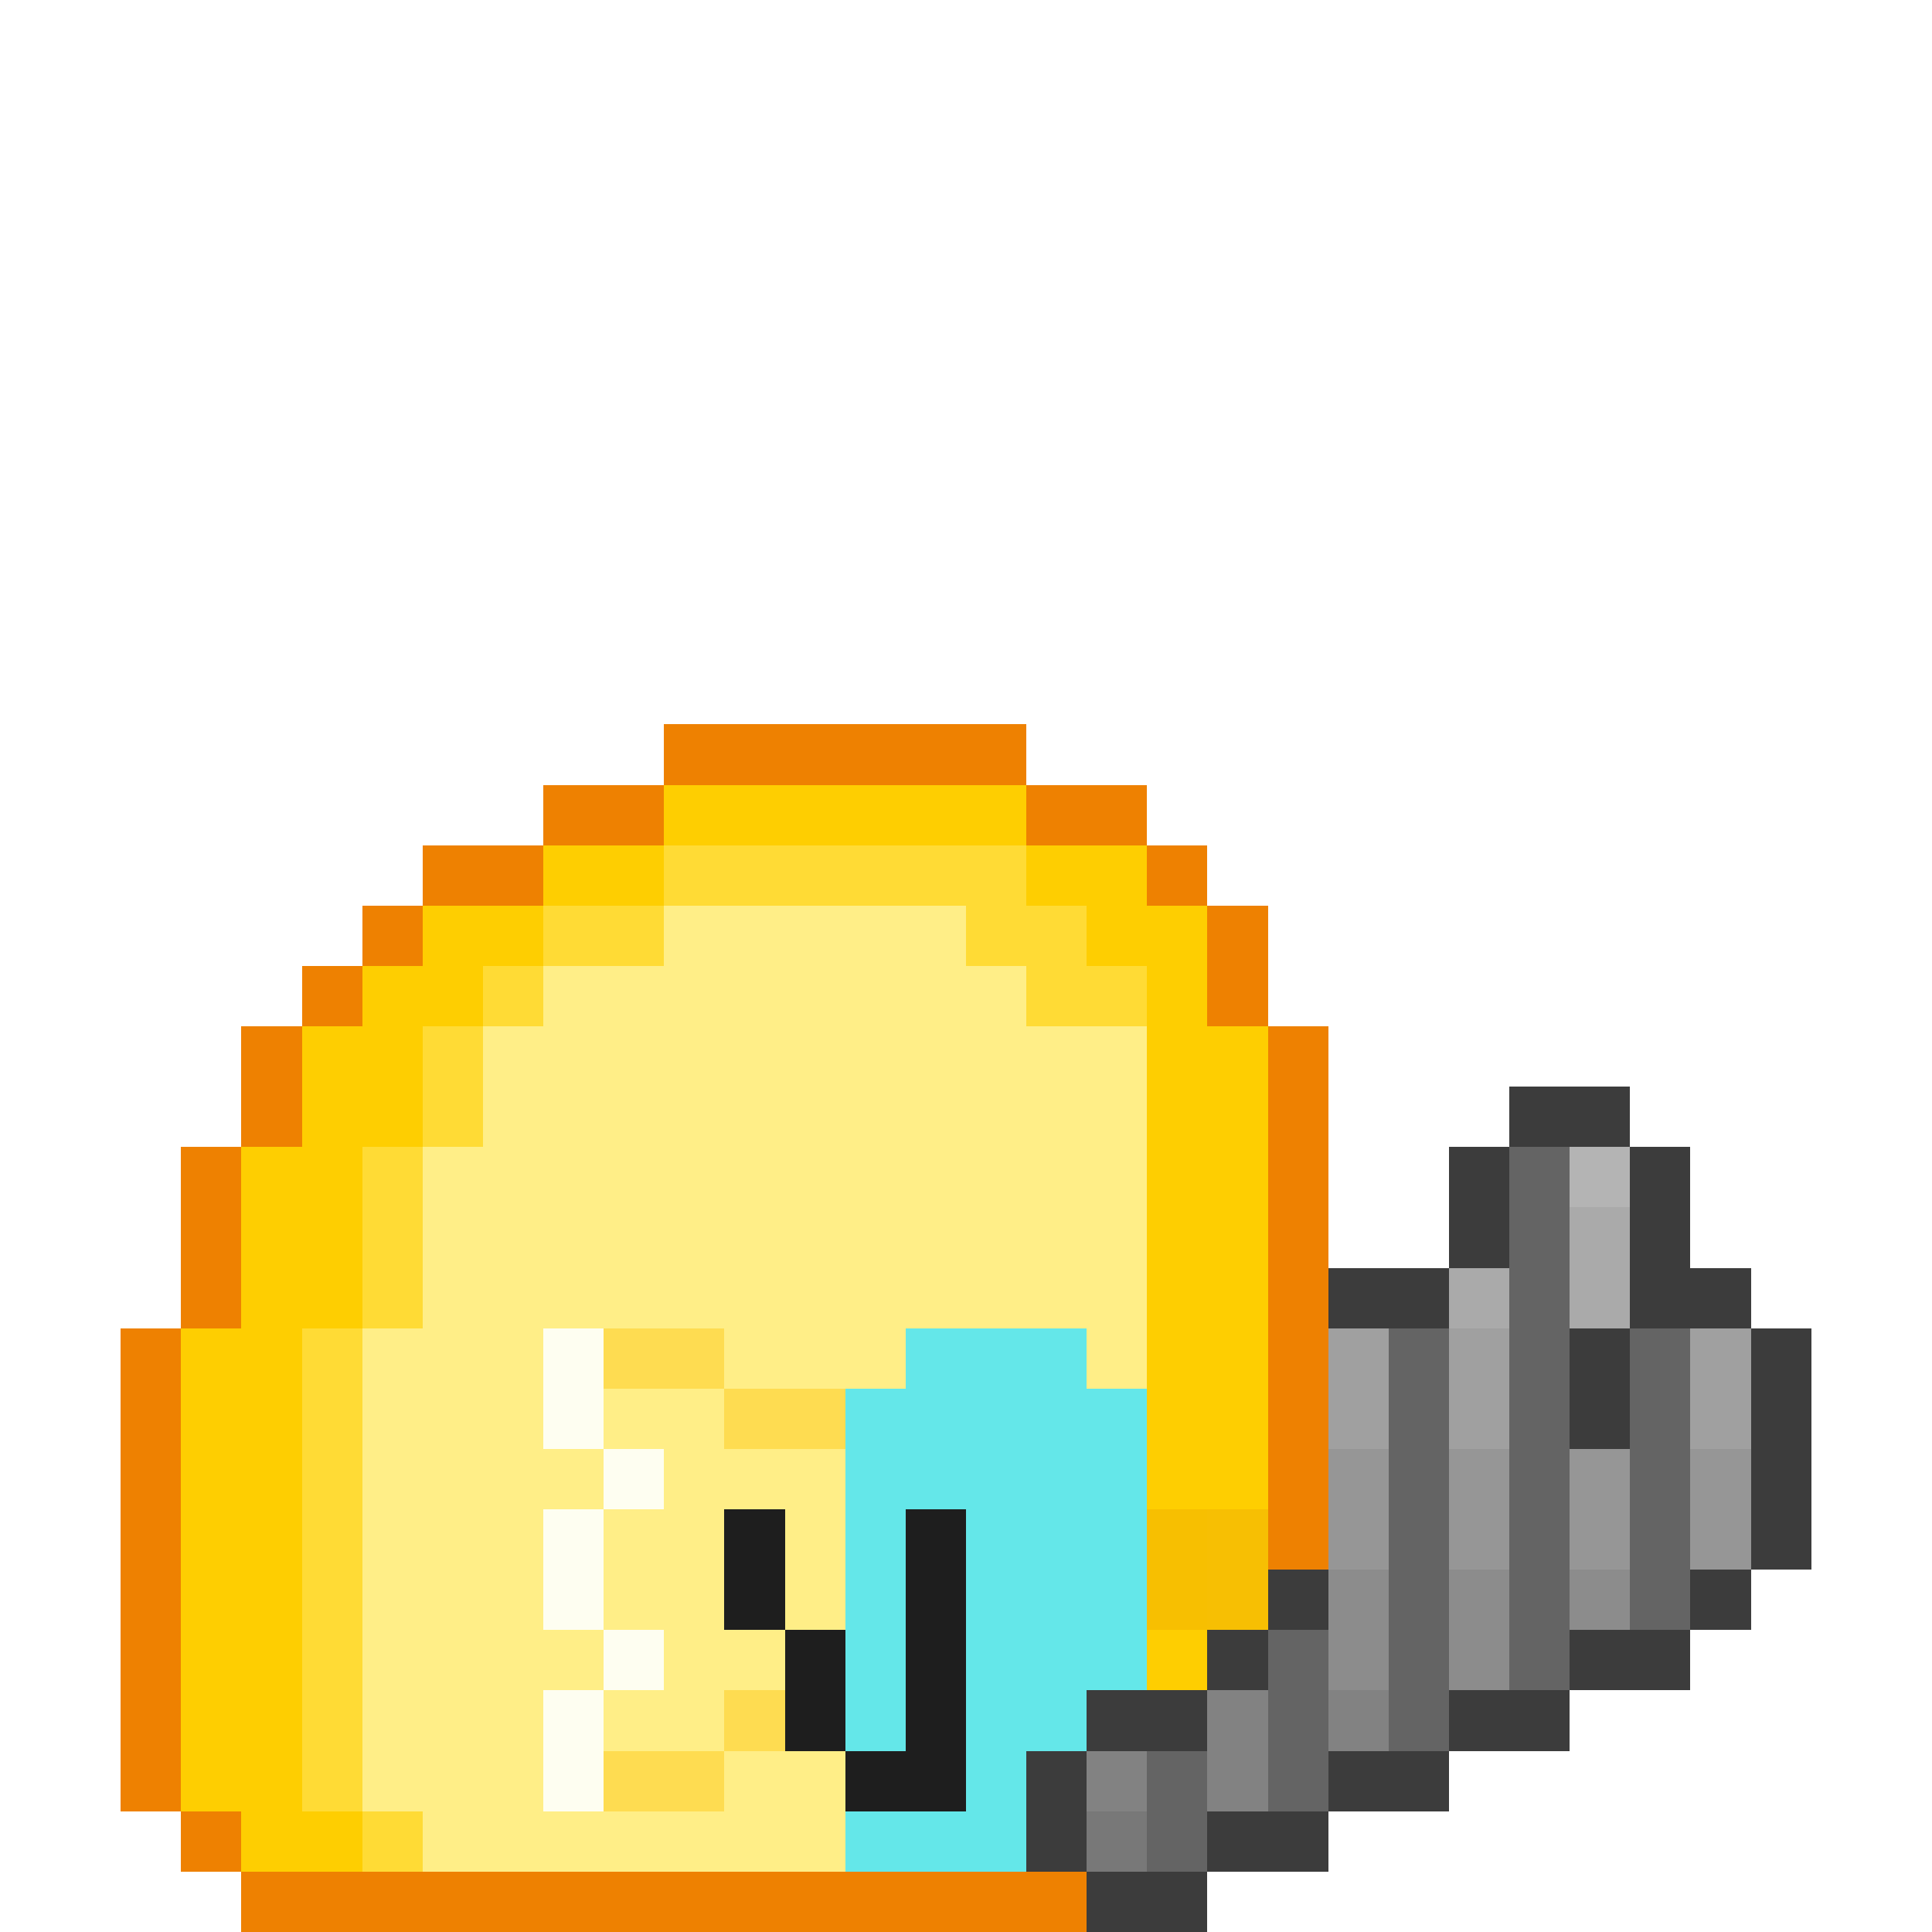
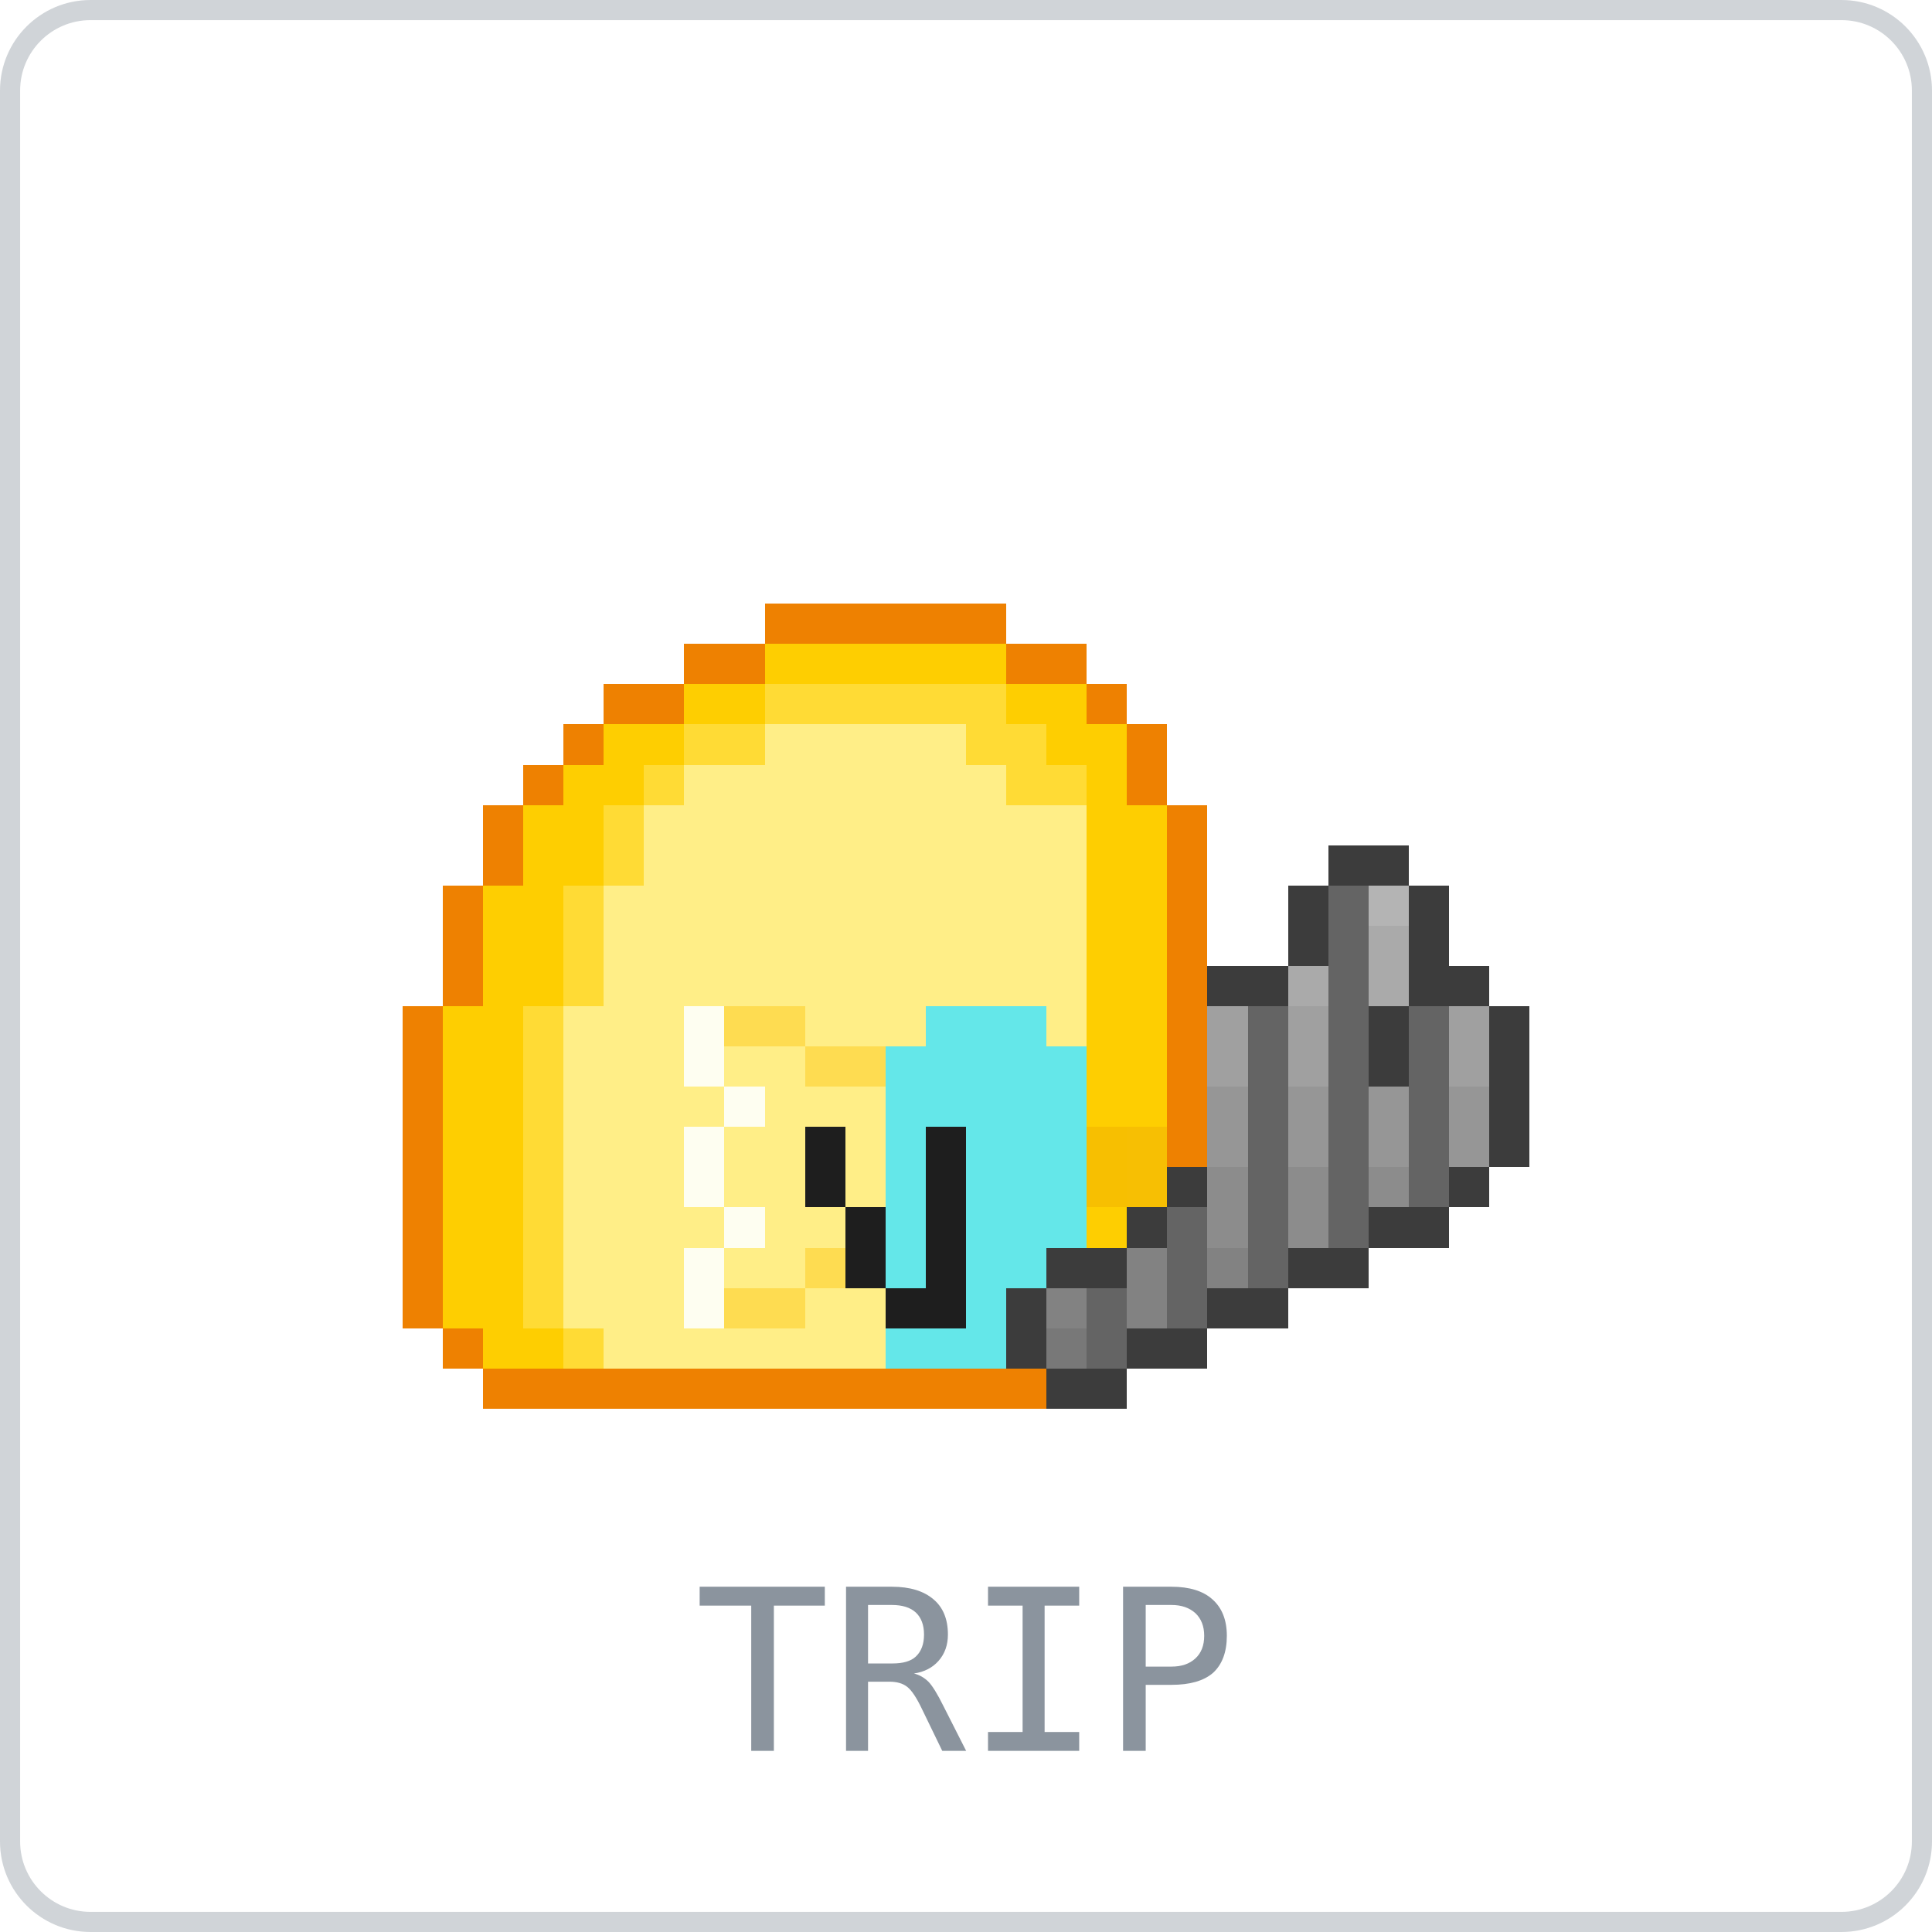
- <svg xmlns="http://www.w3.org/2000/svg" width="32" height="32" viewBox="0 0 32 32" shape-rendering="crispEdges">
-   <g>
-     <animateTransform attributeName="transform" type="translate" calcMode="discrete" repeatCount="indefinite" dur="900ms" values="0 0;-32 0;-64 0" keyTimes="0;0.167;0.333" />
-     <path fill="#EE8101" d="M11 12h6v1h-6zM43 12h6v1h-6zM75 12h6v1h-6zM9 13h2v1h-2zM17 13h2v1h-2zM41 13h2v1h-2zM49 13h2v1h-2zM73 13h2v1h-2zM81 13h2v1h-2zM7 14h2v1h-2zM19 14h1v1h-1zM39 14h2v1h-2zM51 14h1v1h-1zM71 14h2v1h-2zM83 14h1v1h-1zM6 15h1v1h-1zM20 15h1v1h-1zM38 15h1v1h-1zM52 15h1v1h-1zM70 15h1v1h-1zM84 15h1v1h-1zM5 16h1v1h-1zM20 16h1v1h-1zM37 16h1v1h-1zM52 16h1v1h-1zM69 16h1v1h-1zM84 16h1v1h-1zM4 17h1v1h-1zM21 17h1v1h-1zM36 17h1v1h-1zM53 17h1v1h-1zM68 17h1v1h-1zM85 17h1v1h-1zM4 18h1v1h-1zM21 18h1v1h-1zM36 18h1v1h-1zM53 18h1v1h-1zM68 18h1v1h-1zM85 18h1v1h-1zM3 19h1v1h-1zM21 19h1v1h-1zM35 19h1v1h-1zM53 19h1v1h-1zM67 19h1v1h-1zM85 19h1v1h-1zM3 20h1v1h-1zM21 20h1v1h-1zM35 20h1v1h-1zM53 20h1v1h-1zM67 20h1v1h-1zM85 20h1v1h-1zM3 21h1v1h-1zM21 21h1v1h-1zM35 21h1v1h-1zM53 21h1v1h-1zM67 21h1v1h-1zM85 21h1v1h-1zM2 22h1v1h-1zM21 22h1v1h-1zM34 22h1v1h-1zM53 22h1v1h-1zM66 22h1v1h-1zM85 22h1v1h-1zM2 23h1v1h-1zM21 23h1v1h-1zM34 23h1v1h-1zM53 23h1v1h-1zM66 23h1v1h-1zM85 23h1v1h-1zM2 24h1v1h-1zM21 24h1v1h-1zM34 24h1v1h-1zM53 24h1v1h-1zM66 24h1v1h-1zM85 24h1v1h-1zM2 25h1v1h-1zM21 25h1v1h-1zM34 25h1v1h-1zM53 25h1v1h-1zM66 25h1v1h-1zM85 25h1v1h-1zM2 26h1v1h-1zM34 26h1v1h-1zM53 26h1v1h-1zM66 26h1v1h-1zM85 26h1v1h-1zM2 27h1v1h-1zM34 27h1v1h-1zM66 27h1v1h-1zM85 27h1v1h-1zM2 28h1v1h-1zM34 28h1v1h-1zM66 28h1v1h-1zM85 28h1v1h-1zM2 29h1v1h-1zM34 29h1v1h-1zM66 29h1v1h-1zM3 30h1v1h-1zM35 30h1v1h-1zM67 30h1v1h-1zM4 31h14v1h-14zM36 31h14v1h-14zM68 31h13v1h-13z" />
-     <path fill="#FECE01" d="M11 13h6v1h-6zM43 13h6v1h-6zM75 13h6v1h-6zM9 14h2v1h-2zM17 14h2v1h-2zM41 14h2v1h-2zM49 14h2v1h-2zM73 14h2v1h-2zM81 14h2v1h-2zM7 15h2v1h-2zM18 15h2v1h-2zM39 15h2v1h-2zM50 15h2v1h-2zM71 15h2v1h-2zM82 15h2v1h-2zM6 16h2v1h-2zM19 16h1v1h-1zM38 16h2v1h-2zM51 16h1v1h-1zM70 16h2v1h-2zM83 16h1v1h-1zM5 17h2v1h-2zM19 17h2v1h-2zM37 17h2v1h-2zM51 17h2v1h-2zM69 17h2v1h-2zM83 17h2v1h-2zM5 18h2v1h-2zM19 18h2v1h-2zM37 18h2v1h-2zM51 18h2v1h-2zM69 18h2v1h-2zM83 18h2v1h-2zM4 19h2v1h-2zM19 19h2v1h-2zM36 19h2v1h-2zM51 19h2v1h-2zM68 19h2v1h-2zM83 19h2v1h-2zM4 20h2v1h-2zM19 20h2v1h-2zM36 20h2v1h-2zM51 20h2v1h-2zM68 20h2v1h-2zM83 20h2v1h-2zM4 21h2v1h-2zM19 21h2v1h-2zM36 21h2v1h-2zM51 21h2v1h-2zM68 21h2v1h-2zM83 21h2v1h-2zM3 22h2v1h-2zM19 22h2v1h-2zM35 22h2v1h-2zM51 22h2v1h-2zM67 22h2v1h-2zM83 22h2v1h-2zM3 23h2v1h-2zM19 23h2v1h-2zM35 23h2v1h-2zM51 23h2v1h-2zM67 23h2v1h-2zM83 23h2v1h-2zM3 24h2v1h-2zM19 24h2v1h-2zM35 24h2v1h-2zM51 24h2v1h-2zM67 24h2v1h-2zM83 24h2v1h-2zM3 25h2v1h-2zM35 25h2v1h-2zM67 25h2v1h-2zM3 26h2v1h-2zM35 26h2v1h-2zM67 26h2v1h-2zM3 27h2v1h-2zM19 27h1v1h-1zM35 27h2v1h-2zM51 27h2v1h-2zM67 27h2v1h-2zM83 27h2v1h-2zM3 28h2v1h-2zM35 28h2v1h-2zM67 28h2v1h-2zM83 28h2v1h-2zM3 29h2v1h-2zM35 29h2v1h-2zM67 29h2v1h-2zM4 30h2v1h-2zM36 30h2v1h-2zM68 30h2v1h-2z" />
-     <path fill="#FFEE87" d="M11 15h5v1h-5zM43 15h5v1h-5zM75 15h5v1h-5zM9 16h8v1h-8zM41 16h8v1h-8zM73 16h8v1h-8zM8 17h11v1h-11zM40 17h11v1h-11zM72 17h11v1h-11zM8 18h11v1h-11zM40 18h11v1h-11zM72 18h11v1h-11zM7 19h12v1h-12zM39 19h12v1h-12zM71 19h12v1h-12zM7 20h12v1h-12zM39 20h12v1h-12zM71 20h12v1h-12zM7 21h12v1h-12zM39 21h12v1h-12zM71 21h12v1h-12zM6 22h3v1h-3zM12 22h3v1h-3zM18 22h1v1h-1zM38 22h3v1h-3zM44 22h3v1h-3zM50 22h1v1h-1zM70 22h3v1h-3zM76 22h3v1h-3zM82 22h1v1h-1zM6 23h3v1h-3zM10 23h2v1h-2zM38 23h3v1h-3zM42 23h2v1h-2zM70 23h3v1h-3zM74 23h2v1h-2zM6 24h4v1h-4zM11 24h3v1h-3zM38 24h4v1h-4zM43 24h3v1h-3zM70 24h4v1h-4zM75 24h3v1h-3zM6 25h3v1h-3zM10 25h2v1h-2zM13 25h1v1h-1zM38 25h3v1h-3zM42 25h2v1h-2zM45 25h1v1h-1zM70 25h3v1h-3zM74 25h2v1h-2zM77 25h1v1h-1zM6 26h3v1h-3zM10 26h2v1h-2zM13 26h1v1h-1zM38 26h3v1h-3zM42 26h2v1h-2zM45 26h1v1h-1zM70 26h3v1h-3zM74 26h2v1h-2zM77 26h1v1h-1zM6 27h4v1h-4zM11 27h2v1h-2zM38 27h4v1h-4zM43 27h2v1h-2zM70 27h4v1h-4zM75 27h2v1h-2zM6 28h3v1h-3zM10 28h2v1h-2zM38 28h3v1h-3zM42 28h2v1h-2zM70 28h3v1h-3zM74 28h2v1h-2zM6 29h3v1h-3zM12 29h2v1h-2zM38 29h3v1h-3zM44 29h2v1h-2zM70 29h3v1h-3zM76 29h2v1h-2zM7 30h7v1h-7zM39 30h7v1h-7zM71 30h7v1h-7z" />
-     <path fill="#646464" d="M25 19h1v1h-1zM25 20h1v1h-1zM25 21h1v1h-1zM23 22h1v1h-1zM25 22h1v1h-1zM27 22h1v1h-1zM23 23h1v1h-1zM25 23h1v1h-1zM27 23h1v1h-1zM59 23h1v1h-1zM23 24h1v1h-1zM25 24h1v1h-1zM27 24h1v1h-1zM57 24h1v1h-1zM59 24h1v1h-1zM23 25h1v1h-1zM25 25h1v1h-1zM27 25h1v1h-1zM55 25h1v1h-1zM57 25h1v1h-1zM23 26h1v1h-1zM25 26h1v1h-1zM27 26h1v1h-1zM55 26h1v1h-1zM57 26h1v1h-1zM61 26h1v1h-1zM86 26h1v1h-1zM88 26h1v1h-1zM21 27h1v1h-1zM23 27h1v1h-1zM25 27h1v1h-1zM55 27h1v1h-1zM57 27h1v1h-1zM59 27h1v1h-1zM61 27h1v1h-1zM86 27h1v1h-1zM88 27h1v1h-1zM90 27h1v1h-1zM92 27h1v1h-1zM21 28h1v1h-1zM23 28h1v1h-1zM53 28h1v1h-1zM55 28h1v1h-1zM57 28h1v1h-1zM59 28h1v1h-1zM86 28h1v1h-1zM88 28h1v1h-1zM90 28h1v1h-1zM19 29h1v1h-1zM21 29h1v1h-1zM51 29h1v1h-1zM53 29h1v1h-1zM55 29h1v1h-1zM57 29h1v1h-1zM86 29h1v1h-1zM88 29h1v1h-1zM90 29h1v1h-1zM92 29h1v1h-1zM19 30h1v1h-1zM51 30h1v1h-1zM53 30h1v1h-1zM55 30h1v1h-1zM82 30h1v1h-1zM84 30h1v1h-1zM86 30h1v1h-1zM88 30h1v1h-1zM90 30h1v1h-1zM92 30h1v1h-1zM82 31h1v1h-1zM84 31h1v1h-1zM86 31h1v1h-1zM88 31h1v1h-1zM90 31h1v1h-1z" />
-     <path fill="#FFDB35" d="M11 14h6v1h-6zM43 14h6v1h-6zM75 14h6v1h-6zM9 15h2v1h-2zM16 15h2v1h-2zM41 15h2v1h-2zM48 15h2v1h-2zM73 15h2v1h-2zM80 15h2v1h-2zM8 16h1v1h-1zM17 16h2v1h-2zM40 16h1v1h-1zM49 16h2v1h-2zM72 16h1v1h-1zM81 16h2v1h-2zM7 17h1v1h-1zM39 17h1v1h-1zM71 17h1v1h-1zM7 18h1v1h-1zM39 18h1v1h-1zM71 18h1v1h-1zM6 19h1v1h-1zM38 19h1v1h-1zM70 19h1v1h-1zM6 20h1v1h-1zM38 20h1v1h-1zM70 20h1v1h-1zM6 21h1v1h-1zM38 21h1v1h-1zM70 21h1v1h-1zM5 22h1v1h-1zM37 22h1v1h-1zM69 22h1v1h-1zM5 23h1v1h-1zM37 23h1v1h-1zM69 23h1v1h-1zM5 24h1v1h-1zM37 24h1v1h-1zM69 24h1v1h-1zM5 25h1v1h-1zM37 25h1v1h-1zM69 25h1v1h-1zM5 26h1v1h-1zM37 26h1v1h-1zM69 26h1v1h-1zM5 27h1v1h-1zM37 27h1v1h-1zM69 27h1v1h-1zM5 28h1v1h-1zM37 28h1v1h-1zM69 28h1v1h-1zM5 29h1v1h-1zM37 29h1v1h-1zM69 29h1v1h-1zM6 30h1v1h-1zM38 30h1v1h-1zM70 30h1v1h-1z" />
-     <path fill="#3C3C3C" d="M25 18h2v1h-2zM24 19h1v1h-1zM27 19h1v1h-1zM24 20h1v1h-1zM27 20h1v1h-1zM22 21h2v1h-2zM27 21h2v1h-2zM26 22h1v1h-1zM29 22h1v1h-1zM59 22h2v1h-2zM26 23h1v1h-1zM29 23h1v1h-1zM54 23h1v1h-1zM57 23h2v1h-2zM61 23h1v1h-1zM29 24h1v1h-1zM55 24h2v1h-2zM61 24h1v1h-1zM29 25h1v1h-1zM59 25h3v1h-3zM86 25h3v1h-3zM21 26h1v1h-1zM28 26h1v1h-1zM58 26h2v1h-2zM62 26h1v1h-1zM89 26h5v1h-5zM20 27h1v1h-1zM26 27h2v1h-2zM53 27h1v1h-1zM62 27h1v1h-1zM94 27h1v1h-1zM18 28h2v1h-2zM24 28h2v1h-2zM50 28h3v1h-3zM61 28h1v1h-1zM91 28h4v1h-4zM17 29h1v1h-1zM22 29h2v1h-2zM49 29h1v1h-1zM59 29h2v1h-2zM82 29h4v1h-4zM94 29h1v1h-1zM17 30h1v1h-1zM20 30h2v1h-2zM49 30h1v1h-1zM56 30h3v1h-3zM81 30h1v1h-1zM94 30h1v1h-1zM18 31h2v1h-2zM50 31h6v1h-6zM81 31h1v1h-1zM92 31h2v1h-2z" />
-     <path fill="#64E7E9" d="M15 22h3v1h-3zM47 22h3v1h-3zM79 22h3v1h-3zM14 23h5v1h-5zM46 23h5v1h-5zM78 23h5v1h-5zM14 24h5v1h-5zM46 24h5v1h-5zM78 24h5v1h-5zM14 25h1v1h-1zM16 25h3v1h-3zM46 25h1v1h-1zM48 25h3v1h-3zM78 25h1v1h-1zM80 25h3v1h-3zM14 26h1v1h-1zM16 26h3v1h-3zM46 26h1v1h-1zM48 26h3v1h-3zM78 26h1v1h-1zM80 26h3v1h-3zM14 27h1v1h-1zM16 27h3v1h-3zM46 27h1v1h-1zM48 27h3v1h-3zM78 27h1v1h-1zM80 27h3v1h-3zM14 28h1v1h-1zM16 28h2v1h-2zM46 28h1v1h-1zM48 28h2v1h-2zM78 28h1v1h-1zM80 28h3v1h-3zM16 29h1v1h-1zM48 29h1v1h-1zM80 29h2v1h-2zM14 30h3v1h-3zM46 30h3v1h-3zM78 30h3v1h-3z" />
-     <path fill="#1E1E1E" d="M12 25h1v1h-1zM15 25h1v1h-1zM44 25h1v1h-1zM47 25h1v1h-1zM76 25h1v1h-1zM79 25h1v1h-1zM12 26h1v1h-1zM15 26h1v1h-1zM44 26h1v1h-1zM47 26h1v1h-1zM76 26h1v1h-1zM79 26h1v1h-1zM13 27h1v1h-1zM15 27h1v1h-1zM45 27h1v1h-1zM47 27h1v1h-1zM77 27h1v1h-1zM79 27h1v1h-1zM13 28h1v1h-1zM15 28h1v1h-1zM45 28h1v1h-1zM47 28h1v1h-1zM77 28h1v1h-1zM79 28h1v1h-1zM14 29h2v1h-2zM46 29h2v1h-2zM78 29h2v1h-2z" />
-     <path fill="#FEFEF1" d="M9 22h1v1h-1zM41 22h1v1h-1zM73 22h1v1h-1zM9 23h1v1h-1zM41 23h1v1h-1zM73 23h1v1h-1zM10 24h1v1h-1zM42 24h1v1h-1zM74 24h1v1h-1zM9 25h1v1h-1zM41 25h1v1h-1zM73 25h1v1h-1zM9 26h1v1h-1zM41 26h1v1h-1zM73 26h1v1h-1zM10 27h1v1h-1zM42 27h1v1h-1zM74 27h1v1h-1zM9 28h1v1h-1zM41 28h1v1h-1zM73 28h1v1h-1zM9 29h1v1h-1zM41 29h1v1h-1zM73 29h1v1h-1z" />
-     <path fill="#A0A0A0" d="M22 22h1v1h-1zM24 22h1v1h-1zM28 22h1v1h-1zM22 23h1v1h-1zM24 23h1v1h-1zM28 23h1v1h-1zM54 25h1v1h-1zM56 25h1v1h-1zM58 25h1v1h-1zM54 26h1v1h-1zM56 26h1v1h-1zM60 26h1v1h-1zM83 30h1v1h-1zM85 30h1v1h-1zM87 30h1v1h-1zM89 30h1v1h-1zM91 30h1v1h-1zM93 30h1v1h-1zM83 31h1v1h-1zM85 31h1v1h-1zM87 31h1v1h-1zM89 31h1v1h-1zM91 31h1v1h-1z" />
-     <path fill="#969696" d="M22 24h1v1h-1zM24 24h1v1h-1zM26 24h1v1h-1zM28 24h1v1h-1zM22 25h1v1h-1zM24 25h1v1h-1zM26 25h1v1h-1zM28 25h1v1h-1zM54 27h1v1h-1zM56 27h1v1h-1zM58 27h1v1h-1zM60 27h1v1h-1zM54 28h1v1h-1zM56 28h1v1h-1zM58 28h1v1h-1zM60 28h1v1h-1z" />
-     <path fill="#8C8C8C" d="M22 26h1v1h-1zM24 26h1v1h-1zM26 26h1v1h-1zM22 27h1v1h-1zM24 27h1v1h-1zM50 29h1v1h-1zM52 29h1v1h-1zM54 29h1v1h-1zM56 29h1v1h-1zM58 29h1v1h-1zM50 30h1v1h-1zM52 30h1v1h-1zM54 30h1v1h-1z" />
-     <path fill="#AAAAAA" d="M26 20h1v1h-1zM24 21h1v1h-1zM26 21h1v1h-1zM54 24h1v1h-1zM58 24h1v1h-1zM60 24h1v1h-1zM87 28h1v1h-1zM89 28h1v1h-1zM87 29h1v1h-1zM89 29h1v1h-1zM91 29h1v1h-1zM93 29h1v1h-1z" />
-     <path fill="#FEDC51" d="M10 22h2v1h-2zM42 22h2v1h-2zM74 22h2v1h-2zM12 23h2v1h-2zM44 23h2v1h-2zM76 23h2v1h-2zM12 28h1v1h-1zM44 28h1v1h-1zM76 28h1v1h-1zM10 29h2v1h-2zM42 29h2v1h-2zM74 29h2v1h-2z" />
-     <path fill="#B4B4B4" d="M26 19h1v1h-1zM60 23h1v1h-1zM87 26h1v1h-1zM87 27h1v1h-1zM89 27h1v1h-1zM91 27h1v1h-1zM93 27h1v1h-1z" />
-     <path fill="#F7BF01" d="M19 25h1v1h-1zM51 25h1v1h-1zM83 25h1v1h-1zM19 26h1v1h-1zM51 26h1v1h-1zM83 26h1v1h-1z" />
-     <path fill="#F7BF03" d="M20 25h1v1h-1zM52 25h1v1h-1zM84 25h1v1h-1zM20 26h1v1h-1zM52 26h1v1h-1zM84 26h1v1h-1z" />
-     <path fill="#828282" d="M20 28h1v1h-1zM22 28h1v1h-1zM18 29h1v1h-1zM20 29h1v1h-1z" />
-     <path fill="#787878" d="M18 30h1v1h-1z" />
+ <svg xmlns="http://www.w3.org/2000/svg" width="48" height="48" viewBox="0 0 48 48">
+   <defs>
+     <clipPath id="frame">
+       <rect width="32" height="32" />
+     </clipPath>
+   </defs>
+   <rect x=".25" y=".25" width="47.5" height="47.5" rx="2" fill="none" stroke="#8B949E" stroke-opacity=".4" stroke-width=".5" />
+   <text x="24.0" y="43.5" text-anchor="middle" font-size="5.6" fill="#8B949E" font-family="ui-monospace, SFMono-Regular, Menlo, Consolas, monospace">TRIP</text>
+   <g transform="translate(8 3)" clip-path="url(#frame)" shape-rendering="crispEdges">
+     <g>
+       <animateTransform attributeName="transform" type="translate" calcMode="discrete" repeatCount="indefinite" dur="900ms" values="0 0;-32 0;-64 0" keyTimes="0;0.167;0.333" />
+       <path fill="#EE8101" d="M11 12h6v1h-6zM43 12h6v1h-6zM75 12h6v1h-6zM9 13h2v1h-2zM17 13h2v1h-2zM41 13h2v1h-2zM49 13h2v1h-2zM73 13h2v1h-2zM81 13h2v1h-2zM7 14h2v1h-2zM19 14h1v1h-1zM39 14h2v1h-2zM51 14h1v1h-1zM71 14h2v1h-2zM83 14h1v1h-1zM6 15h1v1h-1zM20 15h1v1h-1zM38 15h1v1h-1zM52 15h1v1h-1zM70 15h1v1h-1zM84 15h1v1h-1zM5 16h1v1h-1zM20 16h1v1h-1zM37 16h1v1h-1zM52 16h1v1h-1zM69 16h1v1h-1zM84 16h1v1h-1zM4 17h1v1h-1zM21 17h1v1h-1zM36 17h1v1h-1zM53 17h1v1h-1zM68 17h1v1h-1zM85 17h1v1h-1zM4 18h1v1h-1zM21 18h1v1h-1zM36 18h1v1h-1zM53 18h1v1h-1zM68 18h1v1h-1zM85 18h1v1h-1zM3 19h1v1h-1zM21 19h1v1h-1zM35 19h1v1h-1zM53 19h1v1h-1zM67 19h1v1h-1zM85 19h1v1h-1zM3 20h1v1h-1zM21 20h1v1h-1zM35 20h1v1h-1zM53 20h1v1h-1zM67 20h1v1h-1zM85 20h1v1h-1zM3 21h1v1h-1zM21 21h1v1h-1zM35 21h1v1h-1zM53 21h1v1h-1zM67 21h1v1h-1zM85 21h1v1h-1zM2 22h1v1h-1zM21 22h1v1h-1zM34 22h1v1h-1zM53 22h1v1h-1zM66 22h1v1h-1zM85 22h1v1h-1zM2 23h1v1h-1zM21 23h1v1h-1zM34 23h1v1h-1zM53 23h1v1h-1zM66 23h1v1h-1zM85 23h1v1h-1zM2 24h1v1h-1zM21 24h1v1h-1zM34 24h1v1h-1zM53 24h1v1h-1zM66 24h1v1h-1zM85 24h1v1h-1zM2 25h1v1h-1zM21 25h1v1h-1zM34 25h1v1h-1zM53 25h1v1h-1zM66 25h1v1h-1zM85 25h1v1h-1zM2 26h1v1h-1zM34 26h1v1h-1zM53 26h1v1h-1zM66 26h1v1h-1zM85 26h1v1h-1zM2 27h1v1h-1zM34 27h1v1h-1zM66 27h1v1h-1zM85 27h1v1h-1zM2 28h1v1h-1zM34 28h1v1h-1zM66 28h1v1h-1zM85 28h1v1h-1zM2 29h1v1h-1zM34 29h1v1h-1zM66 29h1v1h-1zM3 30h1v1h-1zM35 30h1v1h-1zM67 30h1v1h-1zM4 31h14v1h-14zM36 31h14v1h-14zM68 31h13v1h-13z" />
+       <path fill="#FECE01" d="M11 13h6v1h-6zM43 13h6v1h-6zM75 13h6v1h-6zM9 14h2v1h-2zM17 14h2v1h-2zM41 14h2v1h-2zM49 14h2v1h-2zM73 14h2v1h-2zM81 14h2v1h-2zM7 15h2v1h-2zM18 15h2v1h-2zM39 15h2v1h-2zM50 15h2v1h-2zM71 15h2v1h-2zM82 15h2v1h-2zM6 16h2v1h-2zM19 16h1v1h-1zM38 16h2v1h-2zM51 16h1v1h-1zM70 16h2v1h-2zM83 16h1v1h-1zM5 17h2v1h-2zM19 17h2v1h-2zM37 17h2v1h-2zM51 17h2v1h-2zM69 17h2v1h-2zM83 17h2v1h-2zM5 18h2v1h-2zM19 18h2v1h-2zM37 18h2v1h-2zM51 18h2v1h-2zM69 18h2v1h-2zM83 18h2v1h-2zM4 19h2v1h-2zM19 19h2v1h-2zM36 19h2v1h-2zM51 19h2v1h-2zM68 19h2v1h-2zM83 19h2v1h-2zM4 20h2v1h-2zM19 20h2v1h-2zM36 20h2v1h-2zM51 20h2v1h-2zM68 20h2v1h-2zM83 20h2v1h-2zM4 21h2v1h-2zM19 21h2v1h-2zM36 21h2v1h-2zM51 21h2v1h-2zM68 21h2v1h-2zM83 21h2v1h-2zM3 22h2v1h-2zM19 22h2v1h-2zM35 22h2v1h-2zM51 22h2v1h-2zM67 22h2v1h-2zM83 22h2v1h-2zM3 23h2v1h-2zM19 23h2v1h-2zM35 23h2v1h-2zM51 23h2v1h-2zM67 23h2v1h-2zM83 23h2v1h-2zM3 24h2v1h-2zM19 24h2v1h-2zM35 24h2v1h-2zM51 24h2v1h-2zM67 24h2v1h-2zM83 24h2v1h-2zM3 25h2v1h-2zM35 25h2v1h-2zM67 25h2v1h-2zM3 26h2v1h-2zM35 26h2v1h-2zM67 26h2v1h-2zM3 27h2v1h-2zM19 27h1v1h-1zM35 27h2v1h-2zM51 27h2v1h-2zM67 27h2v1h-2zM83 27h2v1h-2zM3 28h2v1h-2zM35 28h2v1h-2zM67 28h2v1h-2zM83 28h2v1h-2zM3 29h2v1h-2zM35 29h2v1h-2zM67 29h2v1h-2zM4 30h2v1h-2zM36 30h2v1h-2zM68 30h2v1h-2z" />
+       <path fill="#FFEE87" d="M11 15h5v1h-5zM43 15h5v1h-5zM75 15h5v1h-5zM9 16h8v1h-8zM41 16h8v1h-8zM73 16h8v1h-8zM8 17h11v1h-11zM40 17h11v1h-11zM72 17h11v1h-11zM8 18h11v1h-11zM40 18h11v1h-11zM72 18h11v1h-11zM7 19h12v1h-12zM39 19h12v1h-12zM71 19h12v1h-12zM7 20h12v1h-12zM39 20h12v1h-12zM71 20h12v1h-12zM7 21h12v1h-12zM39 21h12v1h-12zM71 21h12v1h-12zM6 22h3v1h-3zM12 22h3v1h-3zM18 22h1v1h-1zM38 22h3v1h-3zM44 22h3v1h-3zM50 22h1v1h-1zM70 22h3v1h-3zM76 22h3v1h-3zM82 22h1v1h-1zM6 23h3v1h-3zM10 23h2v1h-2zM38 23h3v1h-3zM42 23h2v1h-2zM70 23h3v1h-3zM74 23h2v1h-2zM6 24h4v1h-4zM11 24h3v1h-3zM38 24h4v1h-4zM43 24h3v1h-3zM70 24h4v1h-4zM75 24h3v1h-3zM6 25h3v1h-3zM10 25h2v1h-2zM13 25h1v1h-1zM38 25h3v1h-3zM42 25h2v1h-2zM45 25h1v1h-1zM70 25h3v1h-3zM74 25h2v1h-2zM77 25h1v1h-1zM6 26h3v1h-3zM10 26h2v1h-2zM13 26h1v1h-1zM38 26h3v1h-3zM42 26h2v1h-2zM45 26h1v1h-1zM70 26h3v1h-3zM74 26h2v1h-2zM77 26h1v1h-1zM6 27h4v1h-4zM11 27h2v1h-2zM38 27h4v1h-4zM43 27h2v1h-2zM70 27h4v1h-4zM75 27h2v1h-2zM6 28h3v1h-3zM10 28h2v1h-2zM38 28h3v1h-3zM42 28h2v1h-2zM70 28h3v1h-3zM74 28h2v1h-2zM6 29h3v1h-3zM12 29h2v1h-2zM38 29h3v1h-3zM44 29h2v1h-2zM70 29h3v1h-3zM76 29h2v1h-2zM7 30h7v1h-7zM39 30h7v1h-7zM71 30h7v1h-7z" />
+       <path fill="#646464" d="M25 19h1v1h-1zM25 20h1v1h-1zM25 21h1v1h-1zM23 22h1v1h-1zM25 22h1v1h-1zM27 22h1v1h-1zM23 23h1v1h-1zM25 23h1v1h-1zM27 23h1v1h-1zM59 23h1v1h-1zM23 24h1v1h-1zM25 24h1v1h-1zM27 24h1v1h-1zM57 24h1v1h-1zM59 24h1v1h-1zM23 25h1v1h-1zM25 25h1v1h-1zM27 25h1v1h-1zM55 25h1v1h-1zM57 25h1v1h-1zM23 26h1v1h-1zM25 26h1v1h-1zM27 26h1v1h-1zM55 26h1v1h-1zM57 26h1v1h-1zM61 26h1v1h-1zM86 26h1v1h-1zM88 26h1v1h-1zM21 27h1v1h-1zM23 27h1v1h-1zM25 27h1v1h-1zM55 27h1v1h-1zM57 27h1v1h-1zM59 27h1v1h-1zM61 27h1v1h-1zM86 27h1v1h-1zM88 27h1v1h-1zM90 27h1v1h-1zM92 27h1v1h-1zM21 28h1v1h-1zM23 28h1v1h-1zM53 28h1v1h-1zM55 28h1v1h-1zM57 28h1v1h-1zM59 28h1v1h-1zM86 28h1v1h-1zM88 28h1v1h-1zM90 28h1v1h-1zM19 29h1v1h-1zM21 29h1v1h-1zM51 29h1v1h-1zM53 29h1v1h-1zM55 29h1v1h-1zM57 29h1v1h-1zM86 29h1v1h-1zM88 29h1v1h-1zM90 29h1v1h-1zM92 29h1v1h-1zM19 30h1v1h-1zM51 30h1v1h-1zM53 30h1v1h-1zM55 30h1v1h-1zM82 30h1v1h-1zM84 30h1v1h-1zM86 30h1v1h-1zM88 30h1v1h-1zM90 30h1v1h-1zM92 30h1v1h-1zM82 31h1v1h-1zM84 31h1v1h-1zM86 31h1v1h-1zM88 31h1v1h-1zM90 31h1v1h-1z" />
+       <path fill="#FFDB35" d="M11 14h6v1h-6zM43 14h6v1h-6zM75 14h6v1h-6zM9 15h2v1h-2zM16 15h2v1h-2zM41 15h2v1h-2zM48 15h2v1h-2zM73 15h2v1h-2zM80 15h2v1h-2zM8 16h1v1h-1zM17 16h2v1h-2zM40 16h1v1h-1zM49 16h2v1h-2zM72 16h1v1h-1zM81 16h2v1h-2zM7 17h1v1h-1zM39 17h1v1h-1zM71 17h1v1h-1zM7 18h1v1h-1zM39 18h1v1h-1zM71 18h1v1h-1zM6 19h1v1h-1zM38 19h1v1h-1zM70 19h1v1h-1zM6 20h1v1h-1zM38 20h1v1h-1zM70 20h1v1h-1zM6 21h1v1h-1zM38 21h1v1h-1zM70 21h1v1h-1zM5 22h1v1h-1zM37 22h1v1h-1zM69 22h1v1h-1zM5 23h1v1h-1zM37 23h1v1h-1zM69 23h1v1h-1zM5 24h1v1h-1zM37 24h1v1h-1zM69 24h1v1h-1zM5 25h1v1h-1zM37 25h1v1h-1zM69 25h1v1h-1zM5 26h1v1h-1zM37 26h1v1h-1zM69 26h1v1h-1zM5 27h1v1h-1zM37 27h1v1h-1zM69 27h1v1h-1zM5 28h1v1h-1zM37 28h1v1h-1zM69 28h1v1h-1zM5 29h1v1h-1zM37 29h1v1h-1zM69 29h1v1h-1zM6 30h1v1h-1zM38 30h1v1h-1zM70 30h1v1h-1z" />
+       <path fill="#3C3C3C" d="M25 18h2v1h-2zM24 19h1v1h-1zM27 19h1v1h-1zM24 20h1v1h-1zM27 20h1v1h-1zM22 21h2v1h-2zM27 21h2v1h-2zM26 22h1v1h-1zM29 22h1v1h-1zM59 22h2v1h-2zM26 23h1v1h-1zM29 23h1v1h-1zM54 23h1v1h-1zM57 23h2v1h-2zM61 23h1v1h-1zM29 24h1v1h-1zM55 24h2v1h-2zM61 24h1v1h-1zM29 25h1v1h-1zM59 25h3v1h-3zM86 25h3v1h-3zM21 26h1v1h-1zM28 26h1v1h-1zM58 26h2v1h-2zM62 26h1v1h-1zM89 26h5v1h-5zM20 27h1v1h-1zM26 27h2v1h-2zM53 27h1v1h-1zM62 27h1v1h-1zM94 27h1v1h-1zM18 28h2v1h-2zM24 28h2v1h-2zM50 28h3v1h-3zM61 28h1v1h-1zM91 28h4v1h-4zM17 29h1v1h-1zM22 29h2v1h-2zM49 29h1v1h-1zM59 29h2v1h-2zM82 29h4v1h-4zM94 29h1v1h-1zM17 30h1v1h-1zM20 30h2v1h-2zM49 30h1v1h-1zM56 30h3v1h-3zM81 30h1v1h-1zM94 30h1v1h-1zM18 31h2v1h-2zM50 31h6v1h-6zM81 31h1v1h-1zM92 31h2v1h-2z" />
+       <path fill="#64E7E9" d="M15 22h3v1h-3zM47 22h3v1h-3zM79 22h3v1h-3zM14 23h5v1h-5zM46 23h5v1h-5zM78 23h5v1h-5zM14 24h5v1h-5zM46 24h5v1h-5zM78 24h5v1h-5zM14 25h1v1h-1zM16 25h3v1h-3zM46 25h1v1h-1zM48 25h3v1h-3zM78 25h1v1h-1zM80 25h3v1h-3zM14 26h1v1h-1zM16 26h3v1h-3zM46 26h1v1h-1zM48 26h3v1h-3zM78 26h1v1h-1zM80 26h3v1h-3zM14 27h1v1h-1zM16 27h3v1h-3zM46 27h1v1h-1zM48 27h3v1h-3zM78 27h1v1h-1zM80 27h3v1h-3zM14 28h1v1h-1zM16 28h2v1h-2zM46 28h1v1h-1zM48 28h2v1h-2zM78 28h1v1h-1zM80 28h3v1h-3zM16 29h1v1h-1zM48 29h1v1h-1zM80 29h2v1h-2zM14 30h3v1h-3zM46 30h3v1h-3zM78 30h3v1h-3z" />
+       <path fill="#1E1E1E" d="M12 25h1v1h-1zM15 25h1v1h-1zM44 25h1v1h-1zM47 25h1v1h-1zM76 25h1v1h-1zM79 25h1v1h-1zM12 26h1v1h-1zM15 26h1v1h-1zM44 26h1v1h-1zM47 26h1v1h-1zM76 26h1v1h-1zM79 26h1v1h-1zM13 27h1v1h-1zM15 27h1v1h-1zM45 27h1v1h-1zM47 27h1v1h-1zM77 27h1v1h-1zM79 27h1v1h-1zM13 28h1v1h-1zM15 28h1v1h-1zM45 28h1v1h-1zM47 28h1v1h-1zM77 28h1v1h-1zM79 28h1v1h-1zM14 29h2v1h-2zM46 29h2v1h-2zM78 29h2v1h-2z" />
+       <path fill="#FEFEF1" d="M9 22h1v1h-1zM41 22h1v1h-1zM73 22h1v1h-1zM9 23h1v1h-1zM41 23h1v1h-1zM73 23h1v1h-1zM10 24h1v1h-1zM42 24h1v1h-1zM74 24h1v1h-1zM9 25h1v1h-1zM41 25h1v1h-1zM73 25h1v1h-1zM9 26h1v1h-1zM41 26h1v1h-1zM73 26h1v1h-1zM10 27h1v1h-1zM42 27h1v1h-1zM74 27h1v1h-1zM9 28h1v1h-1zM41 28h1v1h-1zM73 28h1v1h-1zM9 29h1v1h-1zM41 29h1v1h-1zM73 29h1v1h-1z" />
+       <path fill="#A0A0A0" d="M22 22h1v1h-1zM24 22h1v1h-1zM28 22h1v1h-1zM22 23h1v1h-1zM24 23h1v1h-1zM28 23h1v1h-1zM54 25h1v1h-1zM56 25h1v1h-1zM58 25h1v1h-1zM54 26h1v1h-1zM56 26h1v1h-1zM60 26h1v1h-1zM83 30h1v1h-1zM85 30h1v1h-1zM87 30h1v1h-1zM89 30h1v1h-1zM91 30h1v1h-1zM93 30h1v1h-1zM83 31h1v1h-1zM85 31h1v1h-1zM87 31h1v1h-1zM89 31h1v1h-1zM91 31h1v1h-1z" />
+       <path fill="#969696" d="M22 24h1v1h-1zM24 24h1v1h-1zM26 24h1v1h-1zM28 24h1v1h-1zM22 25h1v1h-1zM24 25h1v1h-1zM26 25h1v1h-1zM28 25h1v1h-1zM54 27h1v1h-1zM56 27h1v1h-1zM58 27h1v1h-1zM60 27h1v1h-1zM54 28h1v1h-1zM56 28h1v1h-1zM58 28h1v1h-1zM60 28h1v1h-1z" />
+       <path fill="#8C8C8C" d="M22 26h1v1h-1zM24 26h1v1h-1zM26 26h1v1h-1zM22 27h1v1h-1zM24 27h1v1h-1zM50 29h1v1h-1zM52 29h1v1h-1zM54 29h1v1h-1zM56 29h1v1h-1zM58 29h1v1h-1zM50 30h1v1h-1zM52 30h1v1h-1zM54 30h1v1h-1z" />
+       <path fill="#AAAAAA" d="M26 20h1v1h-1zM24 21h1v1h-1zM26 21h1v1h-1zM54 24h1v1h-1zM58 24h1v1h-1zM60 24h1v1h-1zM87 28h1v1h-1zM89 28h1v1h-1zM87 29h1v1h-1zM89 29h1v1h-1zM91 29h1v1h-1zM93 29h1v1h-1z" />
+       <path fill="#FEDC51" d="M10 22h2v1h-2zM42 22h2v1h-2zM74 22h2v1h-2zM12 23h2v1h-2zM44 23h2v1h-2zM76 23h2v1h-2zM12 28h1v1h-1zM44 28h1v1h-1zM76 28h1v1h-1zM10 29h2v1h-2zM42 29h2v1h-2zM74 29h2v1h-2z" />
+       <path fill="#B4B4B4" d="M26 19h1v1h-1zM60 23h1v1h-1zM87 26h1v1h-1zM87 27h1v1h-1zM89 27h1v1h-1zM91 27h1v1h-1zM93 27h1v1h-1z" />
+       <path fill="#F7BF01" d="M19 25h1v1h-1zM51 25h1v1h-1zM83 25h1v1h-1zM19 26h1v1h-1zM51 26h1v1h-1zM83 26h1v1h-1z" />
+       <path fill="#F7BF03" d="M20 25h1v1h-1zM52 25h1v1h-1zM84 25h1v1h-1zM20 26h1v1h-1zM52 26h1v1h-1zM84 26h1v1h-1z" />
+       <path fill="#828282" d="M20 28h1v1h-1zM22 28h1v1h-1zM18 29h1v1h-1zM20 29h1v1h-1z" />
+       <path fill="#787878" d="M18 30h1v1h-1z" />
+     </g>
  </g>
</svg>
